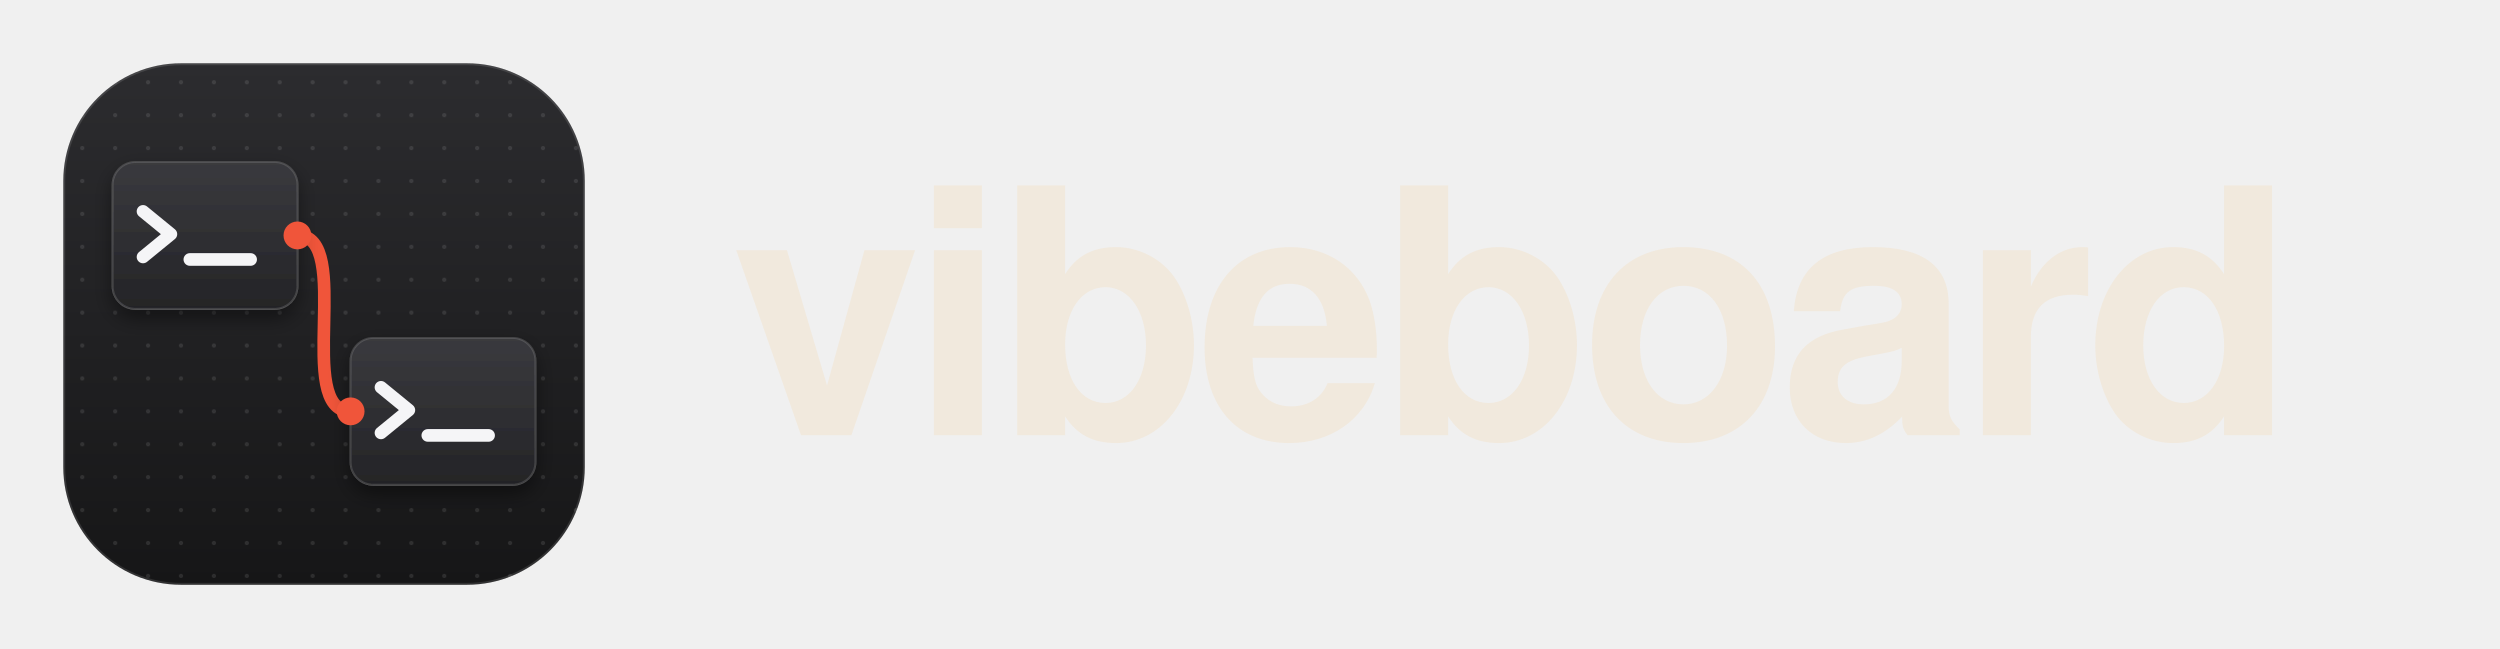
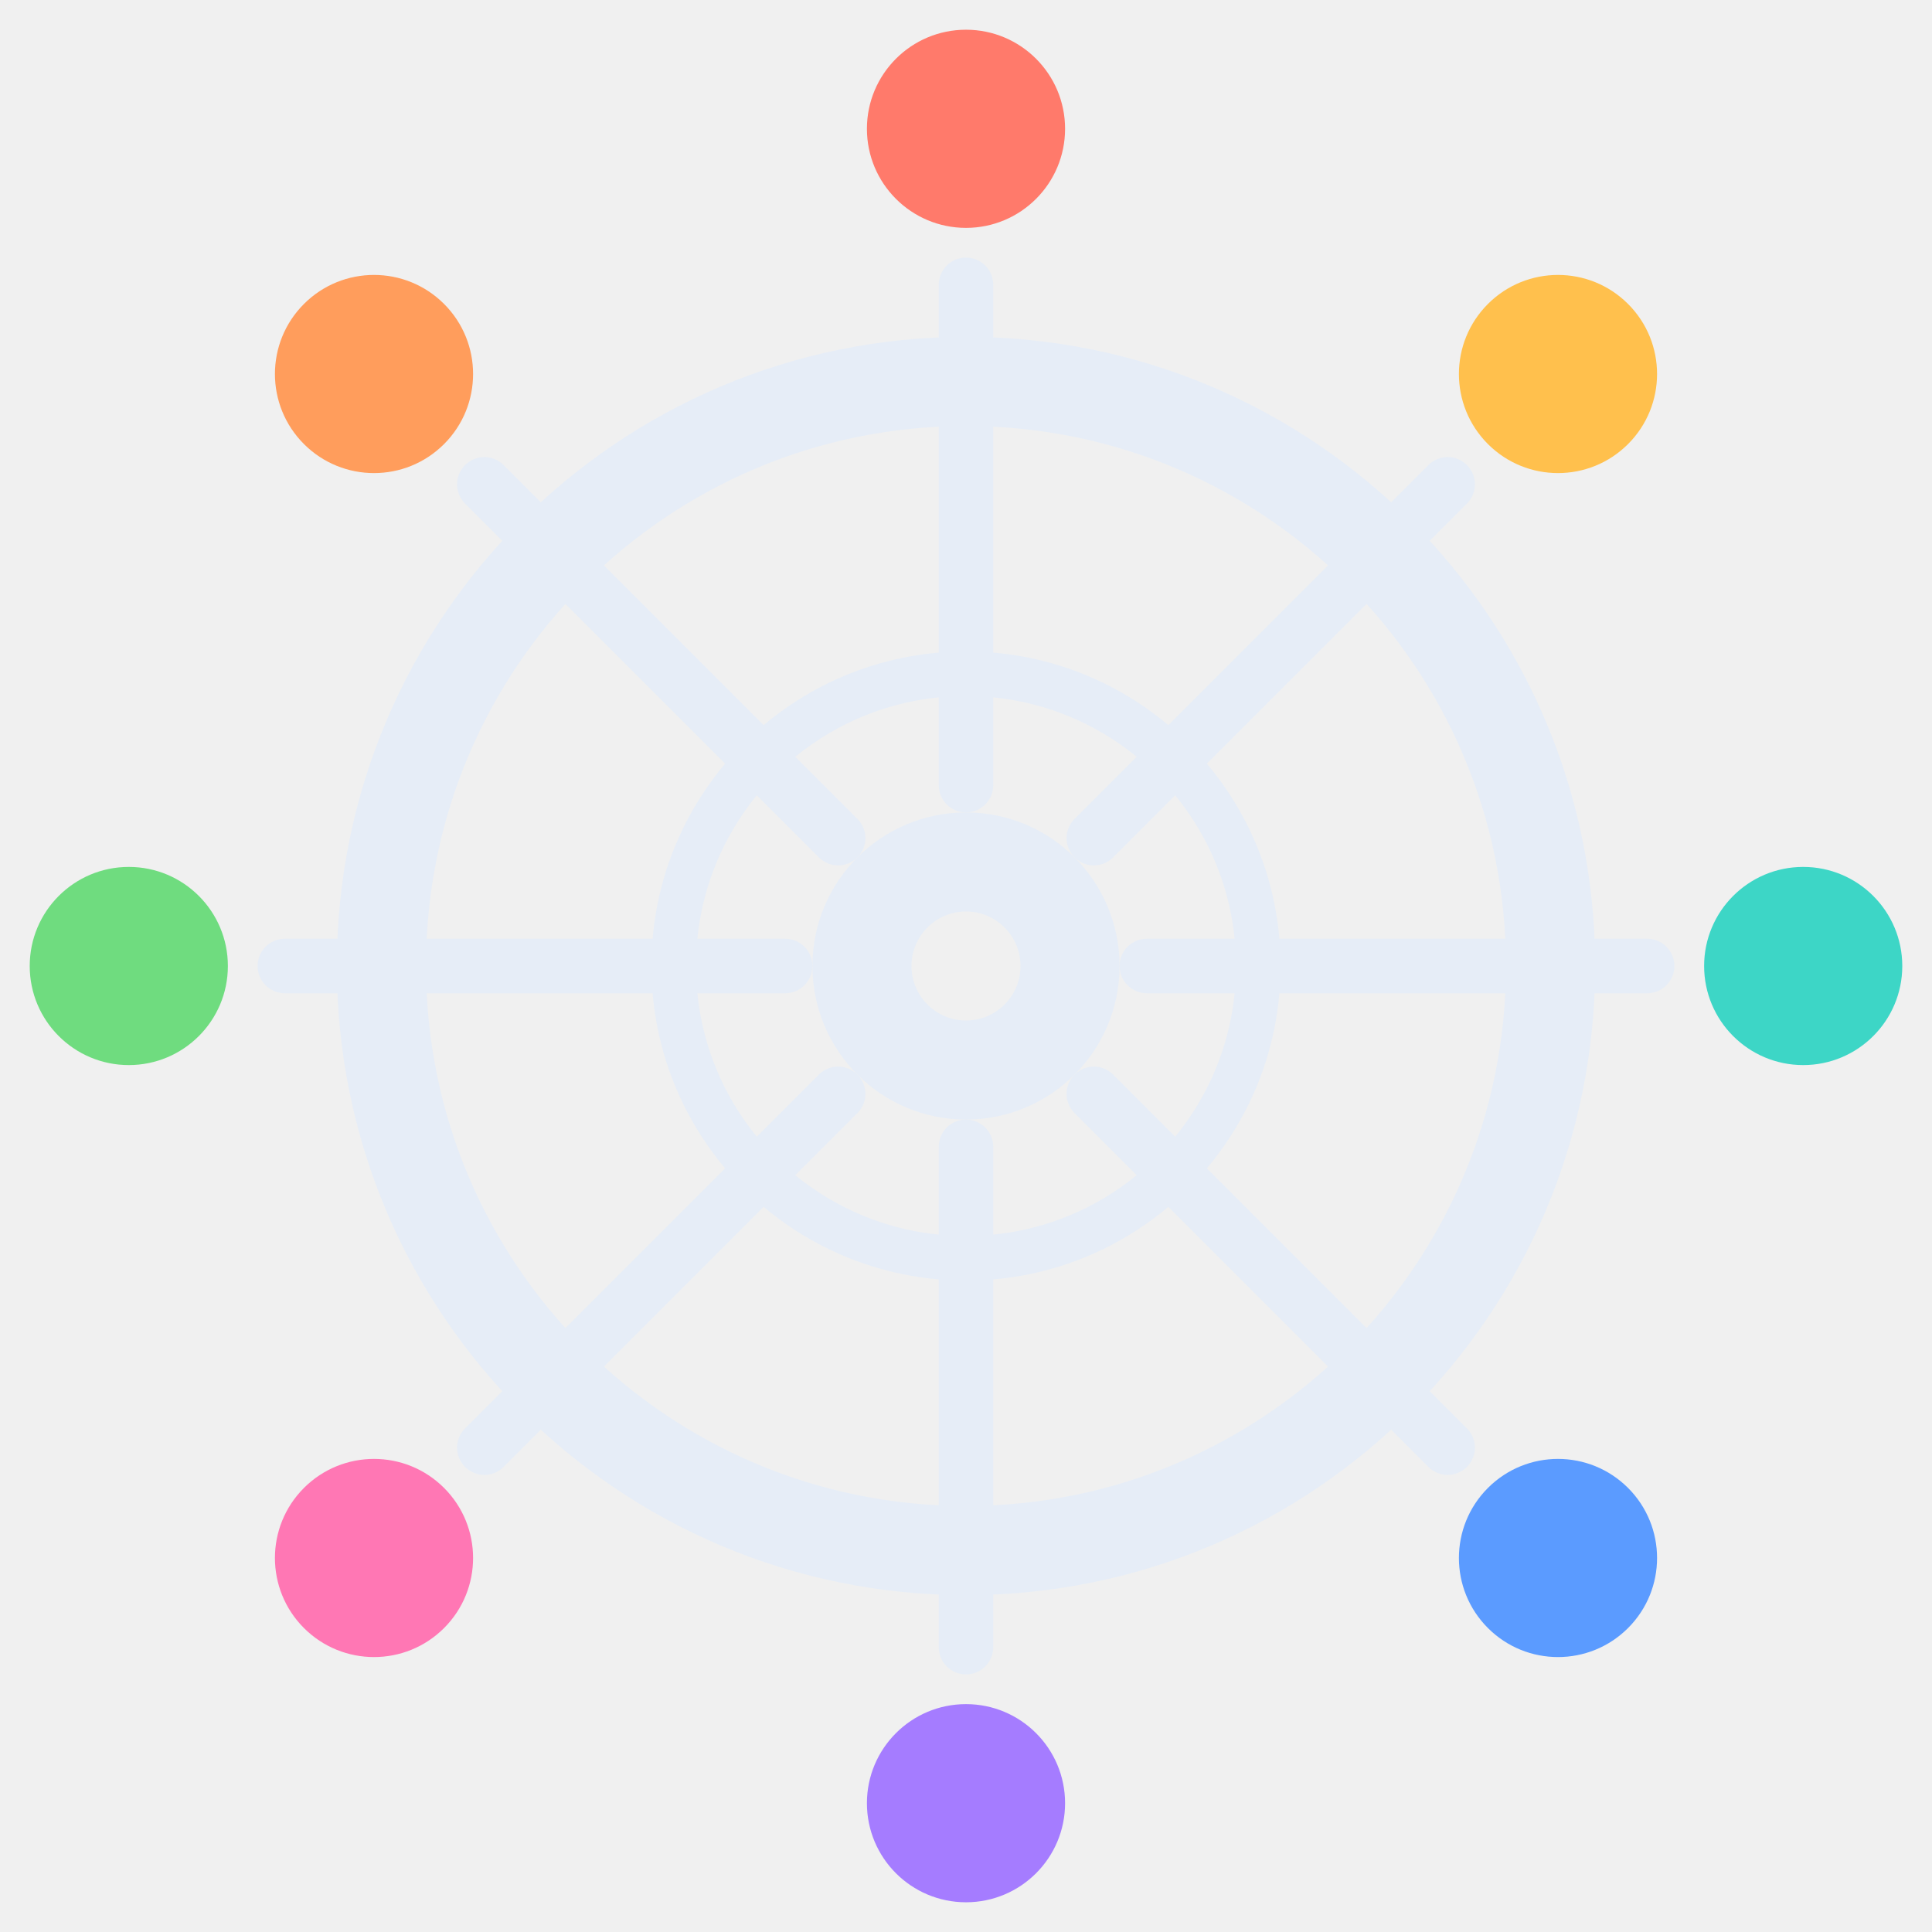
- <svg xmlns="http://www.w3.org/2000/svg" width="540" height="140" viewBox="0 0 540 140">
-   <g transform="scale(0.1367)">
-     <defs>
-       <linearGradient id="ground" x1="0" y1="0" x2="0" y2="1">
-         <stop offset="0" stop-color="#2c2c2f" />
-         <stop offset="1" stop-color="#161617" />
-       </linearGradient>
-       <linearGradient id="card" x1="0" y1="0" x2="0" y2="1">
-         <stop offset="0" stop-color="#3a3a3e" />
-         <stop offset="1" stop-color="#242427" />
-       </linearGradient>
-       <filter id="lift" x="-20%" y="-20%" width="140%" height="150%">
-         <feDropShadow dx="0" dy="14" stdDeviation="16" flood-color="#000" flood-opacity="0.45" />
-       </filter>
-       <pattern id="dots" width="52" height="52" patternUnits="userSpaceOnUse">
-         <circle cx="26" cy="26" r="3.4" fill="#ffffff" opacity="0.1" />
-       </pattern>
-     </defs>
-     <rect x="100" y="100" width="824" height="824" rx="186" fill="url(#ground)" />
-     <rect x="100" y="100" width="824" height="824" rx="186" fill="url(#dots)" />
-     <rect x="101.5" y="101.5" width="821" height="821" rx="184.5" fill="none" stroke="#ffffff" stroke-opacity="0.12" stroke-width="3" />
-     <path d="M470 372 C 560 372, 464 650, 554 650" fill="none" stroke="#f0553a" stroke-width="20" stroke-linecap="round" />
-     <g filter="url(#lift)">
-       <rect x="178" y="256" width="292" height="232" rx="36" fill="url(#card)" stroke="#ffffff" stroke-opacity="0.14" stroke-width="3" />
-       <path d="M226 334 l44 36 l-44 36" fill="none" stroke="#f5f5f7" stroke-width="20" stroke-linecap="round" stroke-linejoin="round" />
-       <path d="M300 410 h96" stroke="#f5f5f7" stroke-width="20" stroke-linecap="round" />
-     </g>
-     <g filter="url(#lift)">
-       <rect x="554" y="534" width="292" height="232" rx="36" fill="url(#card)" stroke="#ffffff" stroke-opacity="0.14" stroke-width="3" />
-       <path d="M602 612 l44 36 l-44 36" fill="none" stroke="#f5f5f7" stroke-width="20" stroke-linecap="round" stroke-linejoin="round" />
-       <path d="M676 688 h96" stroke="#f5f5f7" stroke-width="20" stroke-linecap="round" />
-     </g>
-     <circle cx="470" cy="372" r="22" fill="#f0553a" />
-     <circle cx="554" cy="650" r="22" fill="#f0553a" />
+ <svg xmlns="http://www.w3.org/2000/svg" viewBox="-390 -390 780 780" role="img" aria-label="Wheelhouse">
+   <g transform="rotate(0)">
+     <rect x="-11" y="-286" width="22" height="224" rx="11" fill="#E6EDF7" />
+     <circle cy="-338" r="40" fill="#FF7A6B" />
  </g>
-   <text x="158" y="94" font-family="-apple-system, BlinkMacSystemFont, 'SF Pro Display', 'Segoe UI', Helvetica, Arial, sans-serif" font-size="74" font-weight="650" letter-spacing="-2" fill="#f1e9dd">vibeboard</text>
+   <g transform="rotate(45)">
+     <rect x="-11" y="-286" width="22" height="224" rx="11" fill="#E6EDF7" />
+     <circle cy="-338" r="40" fill="#FFC04D" />
+   </g>
+   <g transform="rotate(90)">
+     <rect x="-11" y="-286" width="22" height="224" rx="11" fill="#E6EDF7" />
+     <circle cy="-338" r="40" fill="#3DD6C6" />
+   </g>
+   <g transform="rotate(135)">
+     <rect x="-11" y="-286" width="22" height="224" rx="11" fill="#E6EDF7" />
+     <circle cy="-338" r="40" fill="#5B9BFF" />
+   </g>
+   <g transform="rotate(180)">
+     <rect x="-11" y="-286" width="22" height="224" rx="11" fill="#E6EDF7" />
+     <circle cy="-338" r="40" fill="#A57CFF" />
+   </g>
+   <g transform="rotate(225)">
+     <rect x="-11" y="-286" width="22" height="224" rx="11" fill="#E6EDF7" />
+     <circle cy="-338" r="40" fill="#FF77B4" />
+   </g>
+   <g transform="rotate(270)">
+     <rect x="-11" y="-286" width="22" height="224" rx="11" fill="#E6EDF7" />
+     <circle cy="-338" r="40" fill="#6FDC7F" />
+   </g>
+   <g transform="rotate(315)">
+     <rect x="-11" y="-286" width="22" height="224" rx="11" fill="#E6EDF7" />
+     <circle cy="-338" r="40" fill="#FF9D5C" />
+   </g>
+   <circle r="236" fill="none" stroke="#E6EDF7" stroke-width="36" />
+   <circle r="118" fill="none" stroke="#E6EDF7" stroke-width="18" />
+   <circle r="42" fill="none" stroke="#E6EDF7" stroke-width="40" />
</svg>
